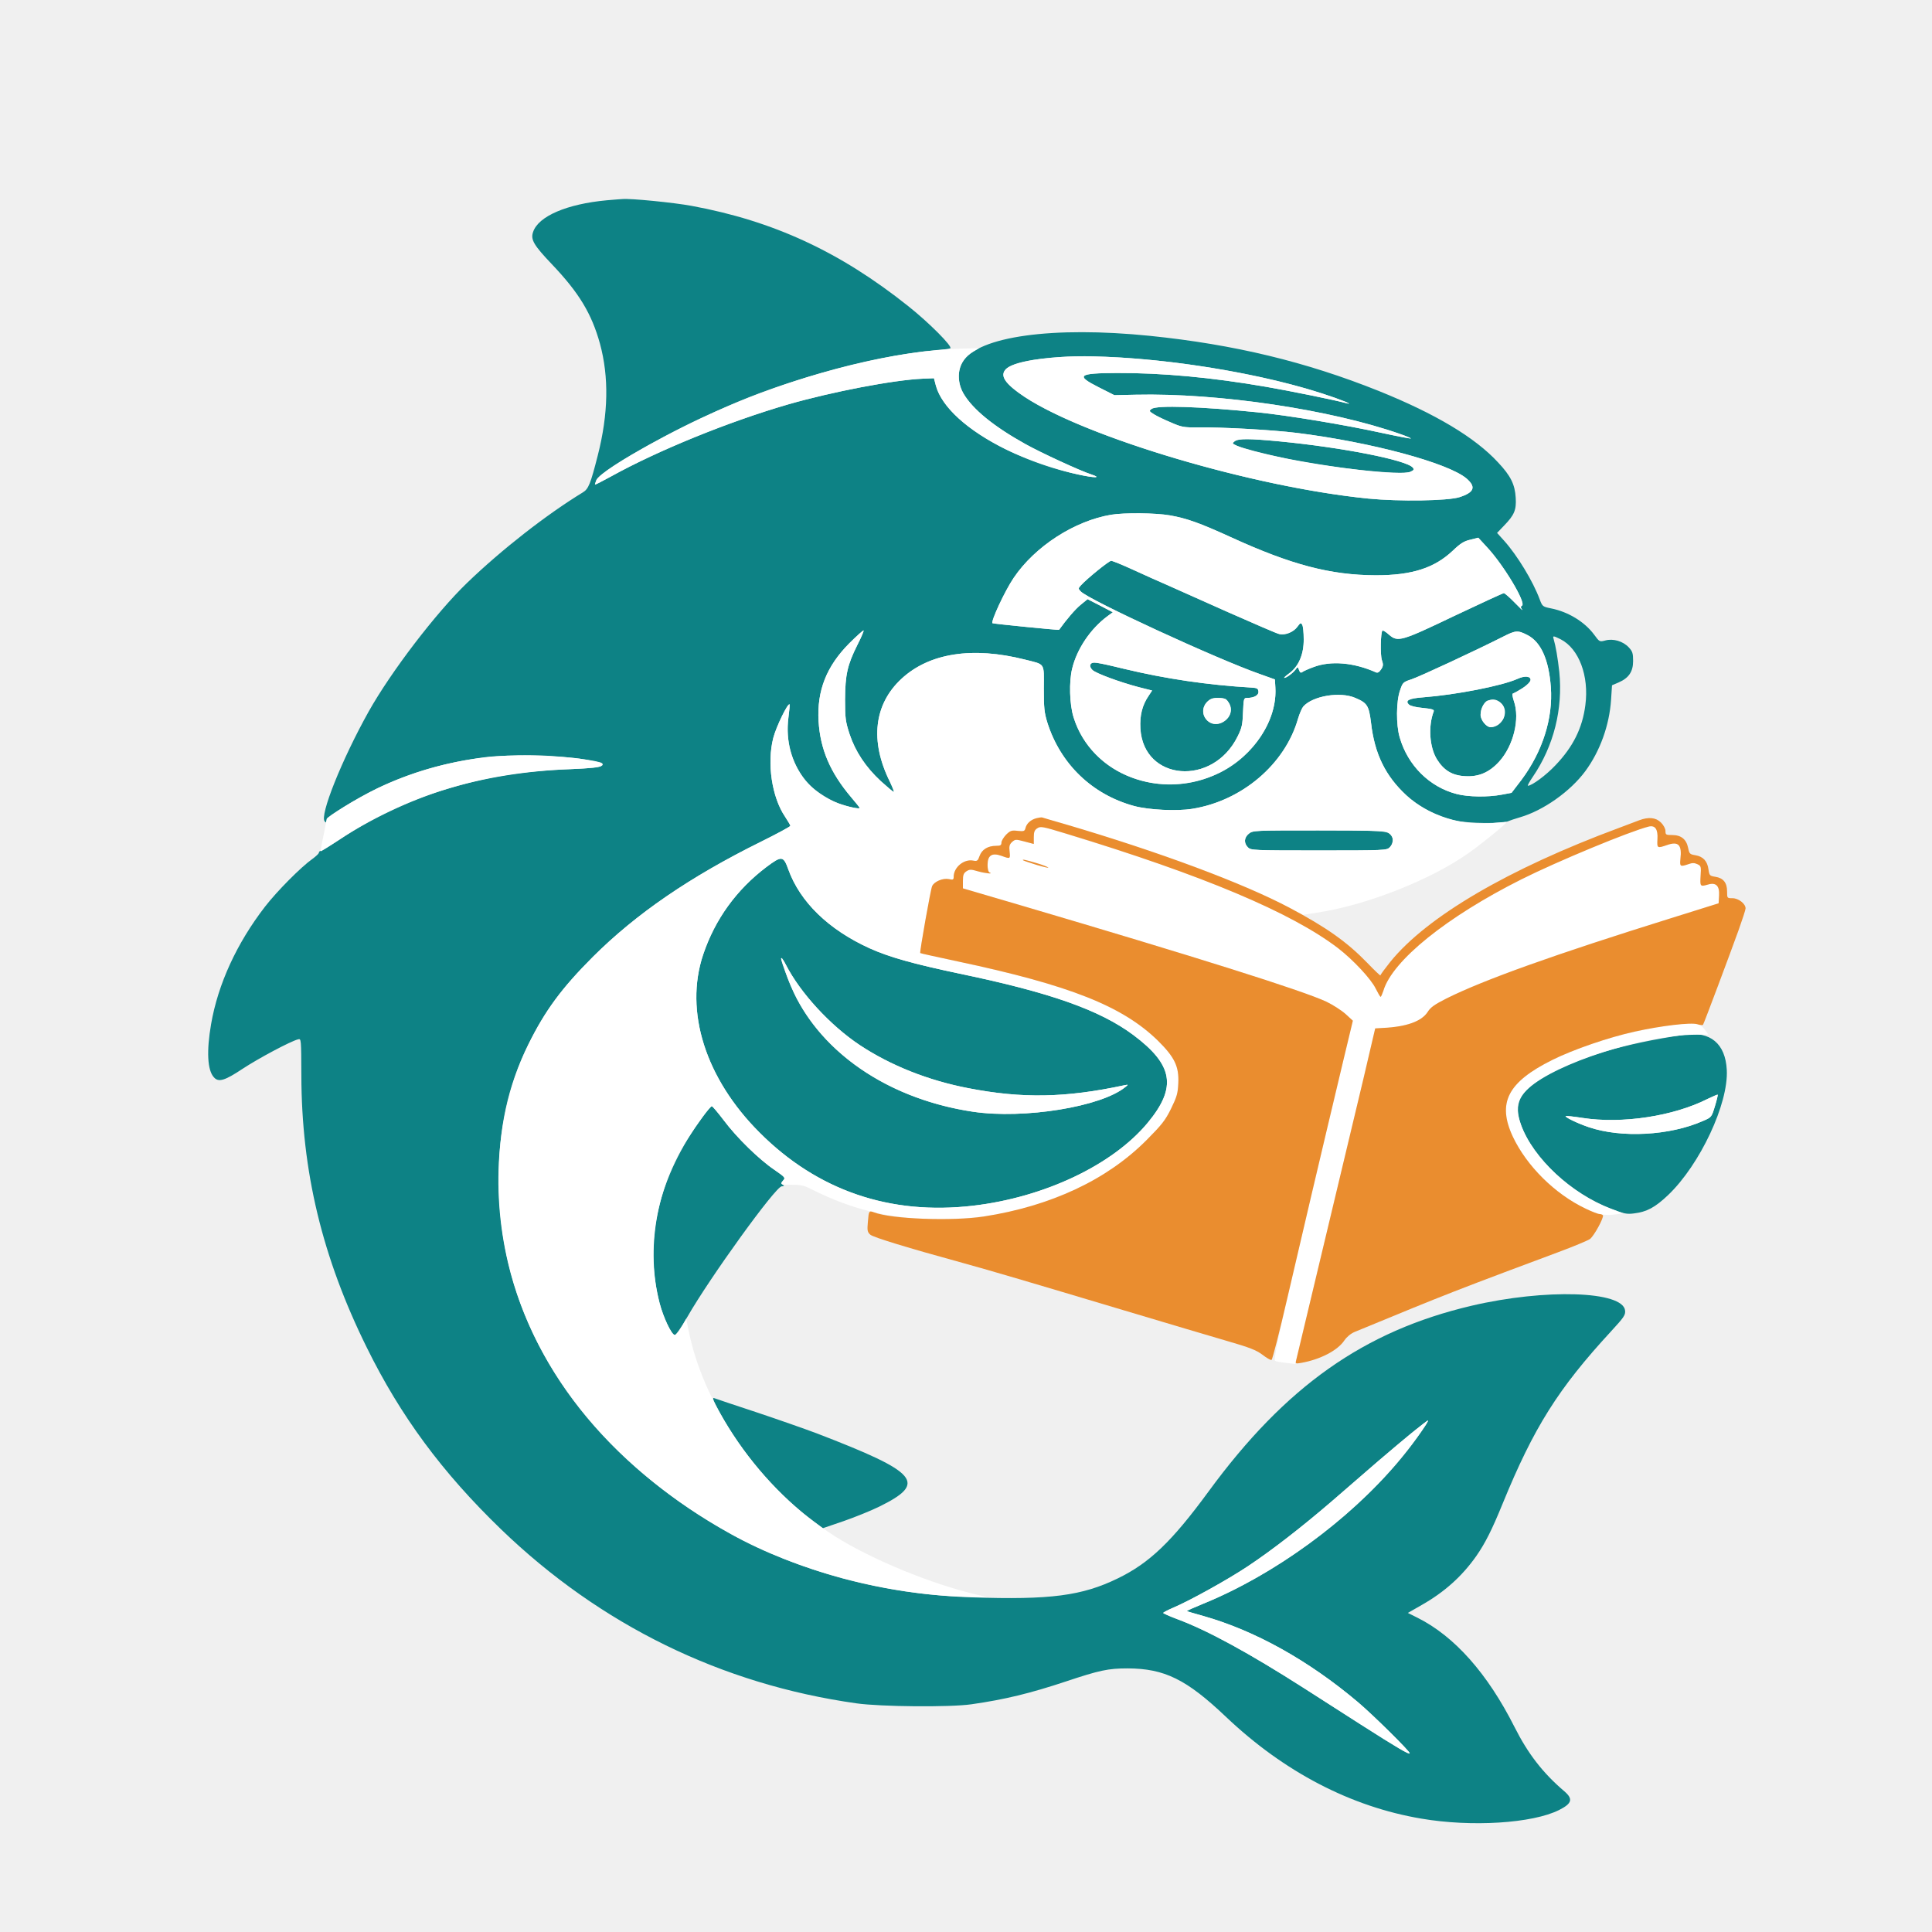
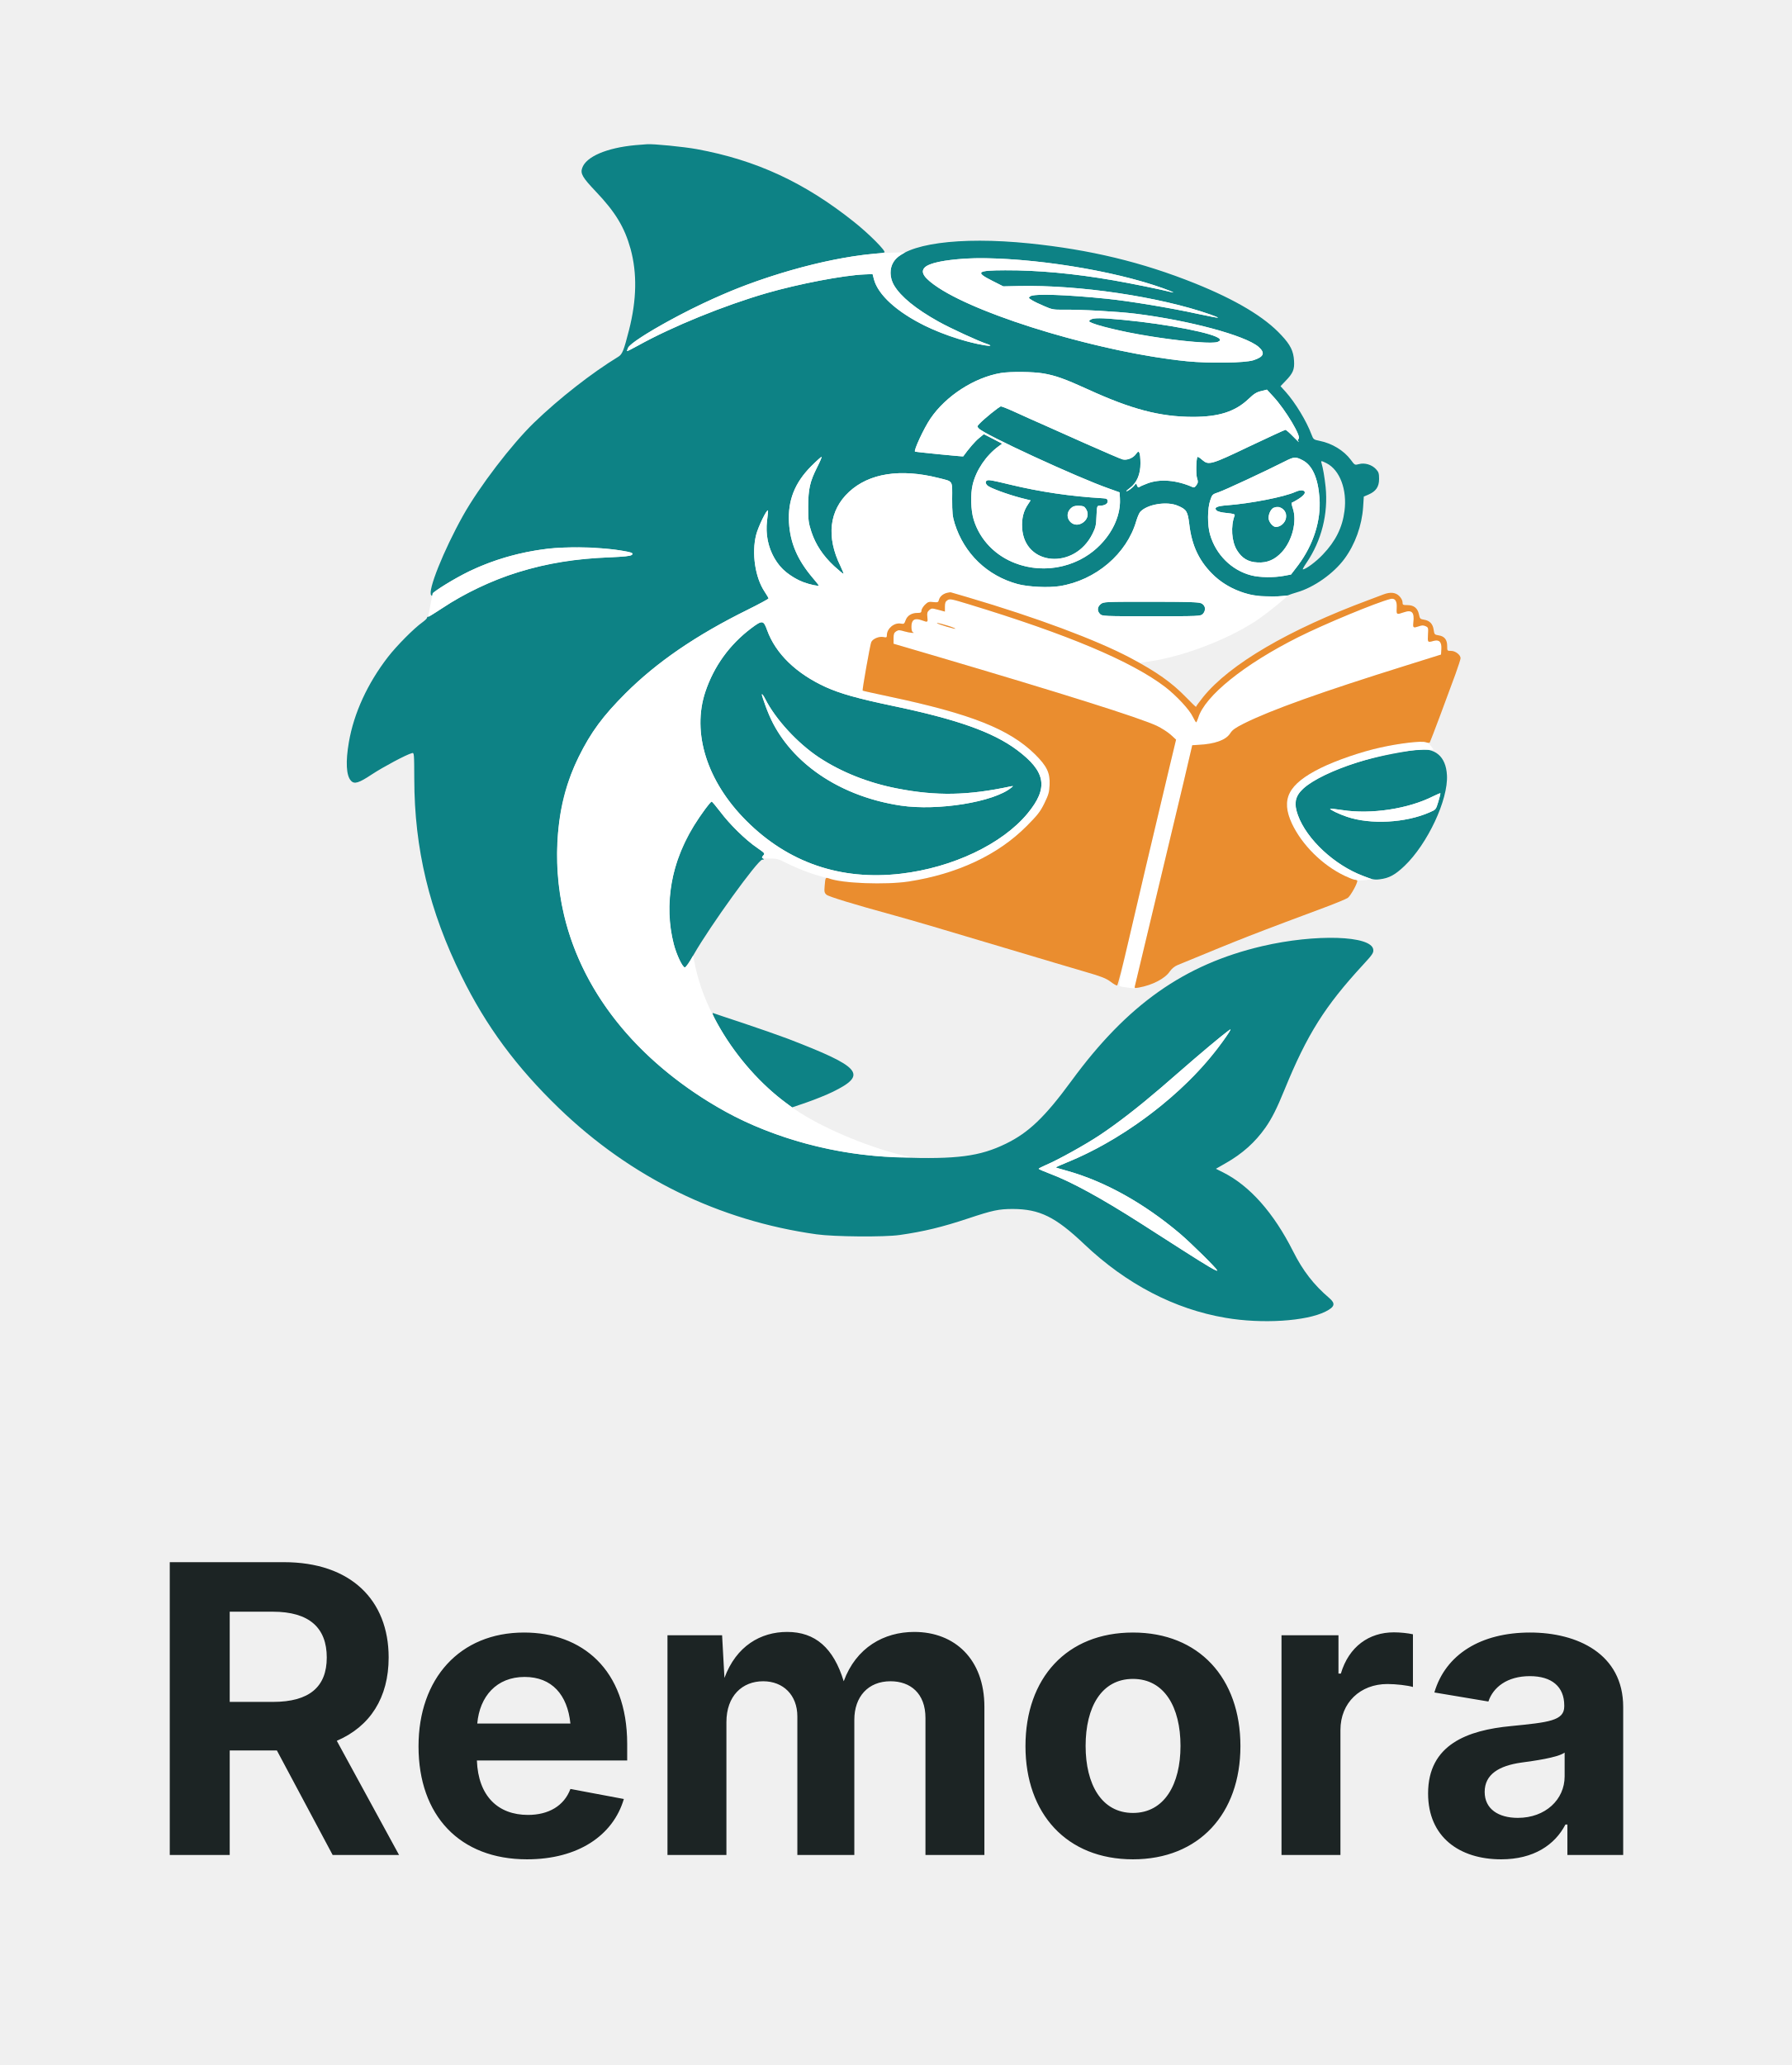
- <svg xmlns="http://www.w3.org/2000/svg" viewBox="0 0 1254 1254" role="img" aria-labelledby="remora-mark-title remora-mark-description">
-   <g transform="translate(0,1254) scale(0.1,-0.1)" fill="#0D8285" stroke="none">
-     <path d="M3938 11240 c-258 -24 -444 -103 -478 -206 -17 -49 4 -85 122 -209 177 -186 258 -321 312 -515 59 -217 55 -455 -14 -726 -47 -184 -60 -218 -97 -240 -236 -144 -527 -371 -752 -588 -201 -194 -492 -574 -639 -836 -173 -310 -320 -676 -284 -712 9 -9 12 -8 12 4 0 25 177 138 331 212 324 155 674 226 1054 213 162 -6 386 -34 403 -51 21 -21 -31 -31 -199 -38 -326 -12 -559 -51 -834 -137 -223 -70 -478 -192 -666 -317 -63 -42 -120 -76 -126 -77 -7 0 -13 -5 -13 -11 0 -6 -19 -24 -41 -40 -75 -53 -230 -209 -309 -311 -183 -237 -305 -502 -350 -763 -30 -174 -24 -298 18 -344 30 -35 71 -22 187 55 100 66 311 179 360 191 20 6 20 1 21 -232 1 -624 135 -1182 424 -1767 220 -447 490 -812 872 -1181 645 -622 1432 -1007 2308 -1130 156 -22 607 -26 745 -6 217 31 381 71 613 148 219 73 275 85 401 85 240 -1 382 -71 639 -315 376 -357 810 -583 1267 -660 326 -56 722 -31 895 56 83 42 92 71 34 121 -140 119 -237 245 -324 418 -175 347 -389 588 -628 708 l-64 32 89 51 c148 84 262 186 355 318 57 82 101 168 171 340 203 496 360 746 705 1120 82 89 93 105 90 133 -12 128 -517 144 -996 32 -699 -164 -1208 -524 -1707 -1205 -239 -326 -384 -465 -590 -565 -232 -113 -438 -140 -945 -123 -783 26 -1480 277 -2065 744 -653 521 -1006 1207 -1008 1959 -1 341 58 614 192 885 109 221 217 367 420 570 280 279 630 519 1089 746 105 52 192 99 192 104 0 4 -16 31 -35 60 -85 126 -118 346 -76 510 18 71 95 230 106 218 2 -2 -2 -42 -8 -89 -18 -147 20 -288 111 -407 37 -48 139 -118 213 -146 62 -23 139 -39 139 -30 0 2 -25 34 -56 70 -136 161 -200 311 -211 494 -11 198 52 356 199 504 49 49 91 86 93 84 3 -3 -15 -45 -40 -94 -65 -130 -79 -193 -80 -354 0 -123 3 -143 29 -224 38 -114 104 -214 203 -306 42 -38 80 -70 84 -70 4 0 -8 30 -26 68 -130 263 -102 501 76 666 180 167 460 211 801 125 134 -34 124 -17 123 -187 0 -127 3 -157 23 -222 85 -269 291 -468 565 -542 95 -25 274 -34 374 -18 324 51 604 290 688 585 10 33 25 68 34 79 61 69 239 99 338 56 78 -33 88 -50 102 -162 23 -201 93 -344 229 -470 84 -77 198 -137 312 -163 90 -21 322 -23 355 -3 6 3 37 13 70 23 150 43 327 167 425 300 95 129 156 297 167 464 l6 93 42 18 c67 29 95 70 95 140 0 50 -4 62 -28 88 -37 40 -101 59 -152 45 -38 -10 -38 -10 -74 39 -62 83 -168 147 -278 169 -55 11 -57 13 -74 58 -44 119 -146 286 -230 380 l-47 52 45 47 c67 69 81 102 76 181 -5 86 -32 142 -114 229 -150 163 -407 316 -774 464 -474 190 -939 302 -1485 358 -630 64 -1115 -3 -1217 -168 -35 -56 -32 -141 6 -207 60 -102 196 -213 401 -327 102 -57 358 -175 430 -198 69 -23 19 -23 -86 0 -454 97 -867 356 -925 579 l-12 46 -73 -3 c-189 -8 -589 -85 -874 -167 -383 -111 -843 -298 -1150 -468 -55 -30 -101 -54 -103 -52 -1 1 3 14 9 29 36 77 605 386 994 539 393 154 885 277 1206 303 46 4 90 10 97 13 18 10 -138 167 -273 274 -443 353 -875 553 -1407 651 -114 21 -394 49 -448 44 -8 0 -54 -4 -102 -8z m3322 -1020 c447 -26 958 -116 1322 -234 118 -38 219 -79 153 -62 -78 21 -370 80 -515 105 -358 62 -679 91 -970 90 -254 -1 -271 -16 -116 -94 l99 -50 138 3 c539 12 1264 -96 1717 -255 40 -14 71 -27 69 -29 -2 -2 -86 14 -188 36 -236 52 -610 114 -809 134 -364 37 -652 47 -685 22 -18 -13 -17 -15 15 -35 19 -12 69 -36 110 -53 68 -30 84 -33 170 -32 164 2 485 -16 648 -36 482 -60 982 -195 1101 -296 63 -55 50 -90 -46 -121 -76 -24 -389 -29 -593 -9 -839 84 -2064 472 -2330 738 -87 87 -23 140 200 168 170 20 279 23 510 10z m333 -1025 c108 -19 191 -48 397 -142 391 -179 646 -246 940 -247 235 0 381 47 501 161 48 46 72 61 113 70 l51 13 58 -63 c107 -115 254 -360 226 -378 -10 -6 -10 -11 1 -26 7 -10 -14 10 -48 45 -33 34 -65 62 -71 62 -6 0 -149 -66 -318 -146 -349 -167 -370 -173 -427 -124 -20 18 -39 30 -43 27 -12 -13 -15 -155 -4 -190 10 -30 10 -40 -5 -62 -12 -18 -22 -24 -33 -19 -144 64 -293 77 -406 34 -33 -12 -66 -27 -72 -32 -9 -7 -15 -4 -21 12 -8 23 -9 23 -23 4 -16 -22 -59 -54 -73 -54 -5 0 9 13 31 29 62 45 96 124 95 222 0 43 -4 85 -10 94 -8 15 -12 13 -31 -13 -25 -35 -80 -57 -119 -47 -15 3 -164 68 -332 142 -168 75 -343 153 -390 174 -47 20 -145 64 -219 98 -74 34 -140 61 -149 61 -14 0 -157 -116 -196 -159 -18 -20 -18 -22 -2 -39 48 -54 890 -442 1166 -538 l95 -34 3 -52 c13 -210 -139 -443 -358 -552 -382 -188 -837 -17 -952 359 -26 83 -30 230 -9 315 31 129 120 260 230 341 l34 25 -82 43 -82 42 -44 -36 c-35 -28 -93 -96 -141 -163 -2 -3 -426 39 -432 43 -13 9 80 210 138 295 138 204 394 369 632 409 86 14 289 12 381 -4z m2323 -778 c86 -45 137 -159 150 -337 15 -202 -54 -418 -190 -601 l-65 -85 -64 -12 c-90 -17 -218 -15 -291 4 -177 45 -319 186 -371 368 -24 81 -23 234 2 304 17 52 20 55 75 73 54 18 413 185 593 276 84 43 97 43 161 10z m213 -26 c120 -61 186 -239 161 -428 -19 -149 -80 -271 -194 -390 -60 -64 -153 -133 -179 -133 -4 0 10 26 32 58 136 200 196 440 172 680 -10 91 -23 167 -37 215 -7 22 -2 21 45 -2z m-874 -5098 c-293 -459 -885 -935 -1447 -1163 -59 -24 -106 -45 -104 -47 1 -2 50 -16 107 -32 335 -95 682 -288 1004 -560 98 -83 335 -317 335 -331 0 -12 -85 38 -315 185 -104 67 -271 174 -370 237 -360 230 -628 376 -822 448 -51 19 -93 38 -93 41 0 3 28 18 63 33 109 46 358 184 488 271 155 103 348 253 539 417 80 69 217 188 305 264 152 131 315 264 323 264 3 0 -4 -12 -13 -27z M8014 9676 c-18 -14 -17 -15 16 -30 43 -17 155 -47 316 -82 285 -61 753 -111 809 -86 22 10 25 15 15 27 -41 49 -458 131 -864 170 -200 19 -267 19 -292 1z M7076 8225 c-3 -8 4 -23 15 -34 24 -22 175 -78 300 -111 l87 -22 -23 -35 c-41 -60 -58 -127 -53 -212 20 -341 470 -378 631 -51 28 56 32 77 35 157 4 90 5 93 27 93 45 0 77 18 73 43 -2 18 -10 22 -43 24 -289 17 -559 57 -830 122 -184 45 -210 48 -219 26z m880 -223 c6 -4 16 -17 23 -29 45 -86 -76 -177 -144 -108 -56 56 -15 145 67 145 24 0 48 -4 54 -8z M9850 8134 c-102 -46 -402 -104 -612 -120 -94 -7 -120 -21 -93 -47 9 -9 44 -18 90 -22 60 -6 75 -11 71 -22 -37 -96 -28 -233 21 -312 45 -72 100 -105 184 -109 86 -5 155 24 219 94 93 102 137 278 96 394 -8 25 -12 46 -7 48 4 1 32 17 62 35 87 52 61 102 -31 61z m-112 -154 c59 -55 17 -160 -63 -160 -27 0 -65 46 -65 80 0 83 75 129 128 80z M8106 7129 c-31 -25 -34 -61 -6 -89 19 -19 33 -20 460 -20 427 0 441 1 460 20 20 20 26 56 12 76 -21 32 -53 34 -475 34 -414 0 -425 0 -451 -21z M4974 6912 c-194 -147 -333 -339 -410 -568 -123 -368 14 -803 366 -1155 375 -376 847 -538 1385 -475 464 54 908 265 1135 539 190 230 166 375 -95 570 -217 161 -538 275 -1125 397 -304 64 -460 108 -588 166 -265 121 -449 300 -525 510 -32 90 -43 91 -143 16z m127 -634 c93 -182 287 -393 479 -521 201 -133 445 -230 705 -280 350 -68 630 -63 1013 19 26 5 27 5 7 -11 -156 -129 -658 -210 -989 -161 -517 77 -946 353 -1145 735 -33 63 -101 237 -101 258 0 13 13 -4 31 -39z M10935 5824 c-394 -57 -695 -147 -908 -271 -166 -98 -204 -177 -154 -315 79 -217 321 -442 585 -544 81 -32 101 -36 147 -30 84 10 138 39 223 120 206 197 392 593 380 812 -9 170 -107 252 -273 228z m196 -464 c-22 -72 -22 -72 -78 -96 -215 -95 -529 -112 -741 -40 -74 25 -156 65 -150 72 3 2 52 -3 109 -12 258 -40 592 11 814 124 33 16 62 28 64 27 2 -2 -6 -36 -18 -75z M4562 5293 c-289 -393 -385 -805 -281 -1210 24 -93 78 -208 99 -208 8 0 43 51 80 115 146 256 575 850 614 850 17 0 18 2 6 10 -12 8 -12 11 3 28 16 18 14 20 -55 68 -101 68 -246 210 -329 321 -39 51 -74 93 -79 93 -4 0 -31 -30 -58 -67z M4665 3384 c149 -274 363 -528 593 -701 l83 -62 132 45 c72 25 177 67 232 94 316 155 258 222 -405 477 -80 30 -257 92 -395 138 -137 45 -259 86 -269 90 -14 6 -8 -12 29 -81z" />
+ <svg xmlns="http://www.w3.org/2000/svg" viewBox="0 0 1024 1180" role="img" aria-label="Remora">
+   <g transform="translate(112 0) scale(0.6379585)">
+     <g transform="translate(0,1254) scale(0.1,-0.1)" fill="#0D8285" stroke="none">
+       <path d="M3938 11240 c-258 -24 -444 -103 -478 -206 -17 -49 4 -85 122 -209 177 -186 258 -321 312 -515 59 -217 55 -455 -14 -726 -47 -184 -60 -218 -97 -240 -236 -144 -527 -371 -752 -588 -201 -194 -492 -574 -639 -836 -173 -310 -320 -676 -284 -712 9 -9 12 -8 12 4 0 25 177 138 331 212 324 155 674 226 1054 213 162 -6 386 -34 403 -51 21 -21 -31 -31 -199 -38 -326 -12 -559 -51 -834 -137 -223 -70 -478 -192 -666 -317 -63 -42 -120 -76 -126 -77 -7 0 -13 -5 -13 -11 0 -6 -19 -24 -41 -40 -75 -53 -230 -209 -309 -311 -183 -237 -305 -502 -350 -763 -30 -174 -24 -298 18 -344 30 -35 71 -22 187 55 100 66 311 179 360 191 20 6 20 1 21 -232 1 -624 135 -1182 424 -1767 220 -447 490 -812 872 -1181 645 -622 1432 -1007 2308 -1130 156 -22 607 -26 745 -6 217 31 381 71 613 148 219 73 275 85 401 85 240 -1 382 -71 639 -315 376 -357 810 -583 1267 -660 326 -56 722 -31 895 56 83 42 92 71 34 121 -140 119 -237 245 -324 418 -175 347 -389 588 -628 708 l-64 32 89 51 c148 84 262 186 355 318 57 82 101 168 171 340 203 496 360 746 705 1120 82 89 93 105 90 133 -12 128 -517 144 -996 32 -699 -164 -1208 -524 -1707 -1205 -239 -326 -384 -465 -590 -565 -232 -113 -438 -140 -945 -123 -783 26 -1480 277 -2065 744 -653 521 -1006 1207 -1008 1959 -1 341 58 614 192 885 109 221 217 367 420 570 280 279 630 519 1089 746 105 52 192 99 192 104 0 4 -16 31 -35 60 -85 126 -118 346 -76 510 18 71 95 230 106 218 2 -2 -2 -42 -8 -89 -18 -147 20 -288 111 -407 37 -48 139 -118 213 -146 62 -23 139 -39 139 -30 0 2 -25 34 -56 70 -136 161 -200 311 -211 494 -11 198 52 356 199 504 49 49 91 86 93 84 3 -3 -15 -45 -40 -94 -65 -130 -79 -193 -80 -354 0 -123 3 -143 29 -224 38 -114 104 -214 203 -306 42 -38 80 -70 84 -70 4 0 -8 30 -26 68 -130 263 -102 501 76 666 180 167 460 211 801 125 134 -34 124 -17 123 -187 0 -127 3 -157 23 -222 85 -269 291 -468 565 -542 95 -25 274 -34 374 -18 324 51 604 290 688 585 10 33 25 68 34 79 61 69 239 99 338 56 78 -33 88 -50 102 -162 23 -201 93 -344 229 -470 84 -77 198 -137 312 -163 90 -21 322 -23 355 -3 6 3 37 13 70 23 150 43 327 167 425 300 95 129 156 297 167 464 l6 93 42 18 c67 29 95 70 95 140 0 50 -4 62 -28 88 -37 40 -101 59 -152 45 -38 -10 -38 -10 -74 39 -62 83 -168 147 -278 169 -55 11 -57 13 -74 58 -44 119 -146 286 -230 380 l-47 52 45 47 c67 69 81 102 76 181 -5 86 -32 142 -114 229 -150 163 -407 316 -774 464 -474 190 -939 302 -1485 358 -630 64 -1115 -3 -1217 -168 -35 -56 -32 -141 6 -207 60 -102 196 -213 401 -327 102 -57 358 -175 430 -198 69 -23 19 -23 -86 0 -454 97 -867 356 -925 579 l-12 46 -73 -3 c-189 -8 -589 -85 -874 -167 -383 -111 -843 -298 -1150 -468 -55 -30 -101 -54 -103 -52 -1 1 3 14 9 29 36 77 605 386 994 539 393 154 885 277 1206 303 46 4 90 10 97 13 18 10 -138 167 -273 274 -443 353 -875 553 -1407 651 -114 21 -394 49 -448 44 -8 0 -54 -4 -102 -8z m3322 -1020 c447 -26 958 -116 1322 -234 118 -38 219 -79 153 -62 -78 21 -370 80 -515 105 -358 62 -679 91 -970 90 -254 -1 -271 -16 -116 -94 l99 -50 138 3 c539 12 1264 -96 1717 -255 40 -14 71 -27 69 -29 -2 -2 -86 14 -188 36 -236 52 -610 114 -809 134 -364 37 -652 47 -685 22 -18 -13 -17 -15 15 -35 19 -12 69 -36 110 -53 68 -30 84 -33 170 -32 164 2 485 -16 648 -36 482 -60 982 -195 1101 -296 63 -55 50 -90 -46 -121 -76 -24 -389 -29 -593 -9 -839 84 -2064 472 -2330 738 -87 87 -23 140 200 168 170 20 279 23 510 10z m333 -1025 c108 -19 191 -48 397 -142 391 -179 646 -246 940 -247 235 0 381 47 501 161 48 46 72 61 113 70 l51 13 58 -63 c107 -115 254 -360 226 -378 -10 -6 -10 -11 1 -26 7 -10 -14 10 -48 45 -33 34 -65 62 -71 62 -6 0 -149 -66 -318 -146 -349 -167 -370 -173 -427 -124 -20 18 -39 30 -43 27 -12 -13 -15 -155 -4 -190 10 -30 10 -40 -5 -62 -12 -18 -22 -24 -33 -19 -144 64 -293 77 -406 34 -33 -12 -66 -27 -72 -32 -9 -7 -15 -4 -21 12 -8 23 -9 23 -23 4 -16 -22 -59 -54 -73 -54 -5 0 9 13 31 29 62 45 96 124 95 222 0 43 -4 85 -10 94 -8 15 -12 13 -31 -13 -25 -35 -80 -57 -119 -47 -15 3 -164 68 -332 142 -168 75 -343 153 -390 174 -47 20 -145 64 -219 98 -74 34 -140 61 -149 61 -14 0 -157 -116 -196 -159 -18 -20 -18 -22 -2 -39 48 -54 890 -442 1166 -538 l95 -34 3 -52 c13 -210 -139 -443 -358 -552 -382 -188 -837 -17 -952 359 -26 83 -30 230 -9 315 31 129 120 260 230 341 l34 25 -82 43 -82 42 -44 -36 c-35 -28 -93 -96 -141 -163 -2 -3 -426 39 -432 43 -13 9 80 210 138 295 138 204 394 369 632 409 86 14 289 12 381 -4z m2323 -778 c86 -45 137 -159 150 -337 15 -202 -54 -418 -190 -601 l-65 -85 -64 -12 c-90 -17 -218 -15 -291 4 -177 45 -319 186 -371 368 -24 81 -23 234 2 304 17 52 20 55 75 73 54 18 413 185 593 276 84 43 97 43 161 10z m213 -26 c120 -61 186 -239 161 -428 -19 -149 -80 -271 -194 -390 -60 -64 -153 -133 -179 -133 -4 0 10 26 32 58 136 200 196 440 172 680 -10 91 -23 167 -37 215 -7 22 -2 21 45 -2z m-874 -5098 c-293 -459 -885 -935 -1447 -1163 -59 -24 -106 -45 -104 -47 1 -2 50 -16 107 -32 335 -95 682 -288 1004 -560 98 -83 335 -317 335 -331 0 -12 -85 38 -315 185 -104 67 -271 174 -370 237 -360 230 -628 376 -822 448 -51 19 -93 38 -93 41 0 3 28 18 63 33 109 46 358 184 488 271 155 103 348 253 539 417 80 69 217 188 305 264 152 131 315 264 323 264 3 0 -4 -12 -13 -27z M8014 9676 c-18 -14 -17 -15 16 -30 43 -17 155 -47 316 -82 285 -61 753 -111 809 -86 22 10 25 15 15 27 -41 49 -458 131 -864 170 -200 19 -267 19 -292 1z M7076 8225 c-3 -8 4 -23 15 -34 24 -22 175 -78 300 -111 l87 -22 -23 -35 c-41 -60 -58 -127 -53 -212 20 -341 470 -378 631 -51 28 56 32 77 35 157 4 90 5 93 27 93 45 0 77 18 73 43 -2 18 -10 22 -43 24 -289 17 -559 57 -830 122 -184 45 -210 48 -219 26z m880 -223 c6 -4 16 -17 23 -29 45 -86 -76 -177 -144 -108 -56 56 -15 145 67 145 24 0 48 -4 54 -8z M9850 8134 c-102 -46 -402 -104 -612 -120 -94 -7 -120 -21 -93 -47 9 -9 44 -18 90 -22 60 -6 75 -11 71 -22 -37 -96 -28 -233 21 -312 45 -72 100 -105 184 -109 86 -5 155 24 219 94 93 102 137 278 96 394 -8 25 -12 46 -7 48 4 1 32 17 62 35 87 52 61 102 -31 61z m-112 -154 c59 -55 17 -160 -63 -160 -27 0 -65 46 -65 80 0 83 75 129 128 80z M8106 7129 c-31 -25 -34 -61 -6 -89 19 -19 33 -20 460 -20 427 0 441 1 460 20 20 20 26 56 12 76 -21 32 -53 34 -475 34 -414 0 -425 0 -451 -21z M4974 6912 c-194 -147 -333 -339 -410 -568 -123 -368 14 -803 366 -1155 375 -376 847 -538 1385 -475 464 54 908 265 1135 539 190 230 166 375 -95 570 -217 161 -538 275 -1125 397 -304 64 -460 108 -588 166 -265 121 -449 300 -525 510 -32 90 -43 91 -143 16z m127 -634 c93 -182 287 -393 479 -521 201 -133 445 -230 705 -280 350 -68 630 -63 1013 19 26 5 27 5 7 -11 -156 -129 -658 -210 -989 -161 -517 77 -946 353 -1145 735 -33 63 -101 237 -101 258 0 13 13 -4 31 -39z M10935 5824 c-394 -57 -695 -147 -908 -271 -166 -98 -204 -177 -154 -315 79 -217 321 -442 585 -544 81 -32 101 -36 147 -30 84 10 138 39 223 120 206 197 392 593 380 812 -9 170 -107 252 -273 228z m196 -464 c-22 -72 -22 -72 -78 -96 -215 -95 -529 -112 -741 -40 -74 25 -156 65 -150 72 3 2 52 -3 109 -12 258 -40 592 11 814 124 33 16 62 28 64 27 2 -2 -6 -36 -18 -75z M4562 5293 c-289 -393 -385 -805 -281 -1210 24 -93 78 -208 99 -208 8 0 43 51 80 115 146 256 575 850 614 850 17 0 18 2 6 10 -12 8 -12 11 3 28 16 18 14 20 -55 68 -101 68 -246 210 -329 321 -39 51 -74 93 -79 93 -4 0 -31 -30 -58 -67z M4665 3384 c149 -274 363 -528 593 -701 l83 -62 132 45 c72 25 177 67 232 94 316 155 258 222 -405 477 -80 30 -257 92 -395 138 -137 45 -259 86 -269 90 -14 6 -8 -12 29 -81z" />
+     </g>
+     <g transform="translate(0,1254) scale(0.1,-0.1)" fill="#FFFFFF" stroke="none">
+       <path d="M6080 10268 c-465 -44 -1023 -205 -1530 -442 -304 -142 -655 -350 -679 -402 -6 -15 -10 -28 -9 -29 2 -2 48 22 103 52 307 170 767 357 1150 468 285 82 685 159 874 167 l73 3 12 -46 c37 -141 205 -294 459 -418 126 -61 333 -133 466 -161 105 -23 155 -23 86 0 -72 23 -328 141 -430 198 -205 114 -341 225 -401 327 -58 100 -33 214 59 270 l42 25 -95 -2 c-52 -1 -133 -6 -180 -10z M6890 10223 c-181 -10 -326 -42 -361 -79 -41 -44 -7 -94 122 -180 398 -264 1482 -585 2229 -660 204 -20 517 -15 593 9 96 31 109 66 46 121 -119 101 -619 236 -1101 296 -163 20 -484 38 -648 36 -86 -1 -102 2 -170 32 -41 17 -91 41 -110 53 -32 20 -33 22 -15 35 33 25 321 15 685 -22 199 -20 573 -82 809 -134 102 -22 186 -38 188 -36 2 2 -29 15 -69 29 -453 159 -1178 267 -1717 255 l-138 -3 -99 50 c-155 78 -138 93 116 94 291 1 612 -28 970 -90 145 -25 437 -84 515 -105 66 -17 -35 24 -153 62 -487 158 -1238 263 -1692 237z m1416 -548 c406 -39 823 -121 864 -170 10 -12 7 -17 -15 -27 -90 -41 -925 84 -1125 168 -33 15 -34 16 -16 30 25 18 92 18 292 -1z M7212 9199 c-238 -40 -494 -205 -632 -409 -58 -85 -151 -286 -138 -295 6 -4 430 -46 432 -43 48 67 106 135 141 163 l44 36 82 -42 82 -43 -34 -25 c-110 -81 -199 -212 -230 -341 -21 -85 -17 -232 9 -315 48 -156 163 -290 314 -364 271 -134 601 -79 814 134 124 123 191 279 182 423 l-3 52 -95 34 c-276 96 -1118 484 -1166 538 -16 17 -16 19 2 39 39 43 182 159 196 159 9 0 75 -27 149 -61 74 -34 172 -78 219 -98 47 -21 222 -99 390 -174 168 -74 317 -139 332 -142 39 -10 94 12 119 47 19 26 23 28 31 13 6 -9 10 -51 10 -94 1 -98 -33 -177 -95 -222 -22 -16 -36 -29 -31 -29 14 0 57 32 73 54 14 19 15 19 23 -4 6 -16 12 -19 21 -12 6 5 39 20 72 32 113 43 262 30 406 -34 11 -5 21 1 33 19 15 22 15 32 5 62 -11 35 -8 177 4 190 4 3 23 -9 43 -27 57 -49 78 -43 427 124 169 80 312 146 318 146 6 0 38 -28 71 -62 34 -35 55 -55 48 -45 -11 15 -11 20 -1 26 28 18 -119 263 -226 378 l-58 63 -51 -13 c-41 -9 -65 -24 -113 -70 -120 -114 -266 -161 -501 -161 -294 1 -549 68 -940 247 -206 94 -289 123 -397 142 -92 16 -295 18 -381 4z m83 -1000 c271 -65 541 -105 830 -122 33 -2 41 -6 43 -24 4 -25 -28 -43 -73 -43 -22 0 -23 -3 -27 -93 -3 -80 -7 -101 -35 -157 -161 -327 -611 -290 -631 51 -5 85 12 152 53 212 l23 35 -87 22 c-125 33 -276 89 -300 111 -25 23 -17 49 14 49 12 0 98 -18 190 -41z M7835 7984 c-67 -72 11 -177 98 -133 51 26 70 76 46 122 -17 31 -28 37 -77 37 -34 0 -48 -6 -67 -26z M5512 8364 c-147 -148 -210 -306 -199 -504 11 -183 75 -333 211 -494 31 -36 56 -68 56 -70 0 -9 -77 7 -139 30 -226 84 -355 304 -324 553 6 47 10 87 8 89 -11 12 -88 -147 -106 -218 -42 -164 -9 -384 76 -510 19 -29 35 -56 35 -60 0 -5 -87 -52 -192 -104 -459 -227 -809 -467 -1089 -746 -203 -203 -311 -349 -420 -570 -200 -406 -248 -922 -132 -1415 167 -708 685 -1339 1448 -1763 426 -237 1008 -392 1519 -406 88 -3 150 -3 136 0 -286 59 -671 209 -936 365 -485 287 -887 836 -993 1356 l-17 83 -30 -53 c-16 -28 -36 -52 -44 -52 -21 0 -75 115 -99 208 -90 350 -21 750 184 1068 65 101 145 209 155 209 5 0 40 -42 79 -93 83 -111 228 -253 329 -321 65 -45 71 -51 57 -66 -24 -27 -19 -30 55 -30 58 0 81 -5 129 -30 269 -135 515 -193 826 -193 267 0 490 40 730 130 270 102 444 210 616 382 100 101 122 128 160 205 38 78 44 99 47 166 5 108 -24 168 -132 275 -229 224 -570 360 -1301 515 -131 28 -241 52 -242 54 -5 5 67 411 77 434 13 30 70 54 109 46 27 -6 31 -4 31 15 0 62 67 117 127 105 25 -5 30 -2 41 30 15 42 54 66 107 66 29 0 35 4 35 21 0 11 14 34 30 51 27 27 36 30 75 26 41 -5 45 -4 54 23 12 34 50 60 88 61 31 0 188 -45 543 -159 430 -137 842 -298 1065 -418 l101 -53 90 14 c321 47 743 214 989 389 93 66 249 194 243 199 -1 2 -37 -1 -78 -5 -205 -24 -427 46 -572 179 -136 126 -206 269 -229 470 -14 112 -24 129 -102 162 -99 43 -277 13 -338 -56 -9 -11 -24 -46 -34 -79 -84 -295 -364 -534 -688 -585 -100 -16 -279 -7 -374 18 -274 74 -480 273 -565 542 -20 65 -23 95 -23 222 1 170 11 153 -123 187 -341 86 -621 42 -801 -125 -178 -165 -206 -403 -76 -666 18 -38 30 -68 26 -68 -4 0 -42 32 -84 70 -99 92 -165 192 -203 306 -26 81 -29 101 -29 224 1 161 15 224 80 354 25 49 43 91 40 94 -2 2 -44 -35 -93 -84z m3491 -1225 c43 -23 50 -66 17 -99 -19 -19 -33 -20 -460 -20 -427 0 -441 1 -460 20 -28 28 -25 64 6 89 26 21 37 21 451 21 300 0 431 -3 446 -11z m-3886 -243 c76 -210 260 -389 525 -510 128 -58 284 -102 588 -166 587 -122 908 -236 1125 -397 261 -195 285 -340 95 -570 -227 -274 -671 -485 -1135 -539 -538 -63 -1010 99 -1385 475 -352 352 -489 787 -366 1155 77 229 216 421 410 568 100 75 111 74 143 -16z M5070 6317 c0 -2 13 -42 29 -89 159 -472 622 -815 1217 -904 331 -49 833 32 989 161 20 16 19 16 -7 11 -383 -82 -663 -87 -1013 -19 -260 50 -504 147 -705 280 -192 128 -386 339 -479 521 -18 35 -31 52 -31 39z M9755 8407 c-180 -91 -539 -258 -593 -276 -55 -18 -58 -21 -75 -73 -25 -70 -26 -223 -2 -304 52 -182 194 -323 371 -368 73 -19 201 -21 291 -4 l64 12 65 85 c136 183 205 399 190 601 -13 178 -64 292 -150 337 -64 33 -77 33 -161 -10z m180 -282 c0 -17 -75 -73 -116 -87 -5 -2 -1 -23 7 -48 41 -116 -3 -292 -96 -394 -64 -70 -133 -99 -219 -94 -84 4 -139 37 -184 109 -49 79 -58 216 -21 312 4 11 -11 16 -71 22 -46 4 -81 13 -90 22 -27 26 -1 40 93 47 210 16 510 74 612 120 47 21 85 17 85 -9z M9657 7993 c-23 -6 -47 -54 -47 -93 0 -34 38 -80 65 -80 31 0 72 29 85 59 30 72 -26 134 -103 114z M3147 7625 c-247 -31 -485 -100 -696 -201 -118 -57 -331 -185 -331 -200 0 -3 -9 -51 -20 -106 -12 -55 -20 -102 -18 -103 2 -2 56 33 122 76 430 286 920 435 1505 457 120 5 184 11 193 20 18 18 8 22 -109 43 -145 26 -493 34 -646 14z M6732 7165 c-17 -13 -22 -26 -22 -60 l0 -43 -60 16 c-57 15 -60 15 -81 -3 -17 -16 -20 -28 -16 -62 5 -49 5 -49 -53 -28 -62 22 -90 3 -90 -59 0 -26 5 -46 13 -49 29 -12 -32 -5 -77 8 -44 13 -52 13 -73 0 -19 -13 -23 -24 -23 -63 l0 -48 368 -108 c1144 -337 1836 -555 1992 -628 41 -20 96 -55 123 -79 l48 -44 -60 -250 c-386 -1622 -461 -1949 -445 -1958 7 -4 39 -10 72 -13 l59 -7 11 44 c17 71 347 1454 432 1809 l76 325 50 3 c153 7 251 43 290 103 61 97 578 297 1579 609 l310 97 3 50 c4 63 -20 87 -71 72 -52 -15 -53 -14 -49 56 4 61 3 65 -21 76 -19 9 -34 9 -58 0 -53 -18 -57 -16 -52 33 11 93 -13 117 -87 91 -64 -22 -65 -21 -62 38 4 65 -15 92 -57 82 -123 -31 -592 -225 -827 -343 -484 -243 -837 -527 -895 -723 -7 -21 -15 -39 -18 -39 -3 0 -17 24 -31 52 -30 63 -146 187 -244 263 -299 229 -856 466 -1692 720 -117 36 -218 67 -225 70 -8 3 -24 -2 -37 -10z m-8 -226 c39 -11 75 -25 80 -30 5 -4 -28 3 -75 17 -79 25 -103 34 -84 34 4 0 40 -9 79 -21z M10830 5884 c-254 -35 -551 -123 -755 -224 -239 -119 -324 -228 -295 -381 38 -202 257 -457 496 -577 85 -43 138 -54 204 -45 l55 8 -78 29 c-251 91 -506 329 -584 543 -40 110 -28 169 48 239 176 161 745 345 1080 348 l87 1 -20 28 c-36 51 -64 54 -238 31z M11085 5408 c-222 -113 -556 -164 -814 -124 -57 9 -106 14 -109 12 -6 -7 76 -47 150 -72 212 -72 526 -55 741 40 56 24 56 24 78 96 12 39 20 73 18 75 -2 1 -31 -11 -64 -27z M9185 3257 c-44 -35 -152 -126 -240 -201 -88 -76 -225 -195 -305 -264 -191 -164 -384 -314 -539 -417 -130 -87 -379 -225 -488 -271 -35 -15 -63 -30 -63 -33 0 -3 42 -22 93 -41 194 -72 462 -218 822 -448 99 -63 266 -170 370 -237 230 -147 315 -197 315 -185 0 14 -237 248 -335 331 -322 272 -669 465 -1004 560 -57 16 -106 30 -107 32 -2 2 45 23 104 47 460 187 946 540 1264 920 93 111 209 270 196 270 -2 0 -39 -28 -83 -63z" />
+     </g>
+     <g transform="translate(0,1254) scale(0.1,-0.1)" fill="#EA8D2F" stroke="none">
+       <path d="M6726 7229 c-36 -10 -63 -34 -70 -64 -5 -20 -10 -22 -50 -18 -40 5 -48 2 -76 -25 -16 -17 -30 -40 -30 -51 0 -17 -6 -21 -35 -21 -53 0 -92 -24 -107 -66 -11 -32 -16 -35 -41 -30 -60 12 -127 -43 -127 -105 0 -19 -4 -21 -31 -15 -39 8 -96 -16 -109 -46 -10 -23 -82 -429 -77 -434 1 -2 111 -26 242 -54 731 -155 1072 -291 1301 -515 108 -107 137 -167 132 -275 -3 -67 -9 -88 -47 -166 -38 -77 -60 -104 -160 -205 -258 -258 -619 -427 -1056 -495 -202 -31 -598 -17 -712 27 -33 12 -34 11 -40 -63 -5 -55 -3 -65 16 -82 19 -17 241 -85 606 -185 178 -49 425 -122 1040 -306 270 -81 571 -170 670 -199 149 -43 188 -59 229 -89 27 -21 53 -36 59 -34 6 2 52 183 103 403 85 366 213 912 365 1549 l60 250 -48 44 c-27 24 -82 59 -123 79 -156 73 -848 291 -1992 628 l-368 108 0 48 c0 39 4 50 23 63 21 13 29 13 73 0 45 -13 106 -20 77 -8 -8 3 -13 23 -13 49 0 62 28 81 90 59 58 -21 58 -21 53 28 -4 34 -1 46 16 62 21 18 24 18 81 3 l60 -16 0 44 c0 34 5 47 23 58 20 14 36 11 187 -35 887 -270 1463 -512 1766 -744 98 -76 214 -200 244 -263 14 -28 28 -52 31 -52 3 0 11 18 18 39 58 196 411 480 895 723 235 118 704 312 827 343 42 10 61 -17 57 -82 -3 -59 -2 -60 62 -38 74 26 98 2 87 -91 -5 -49 -1 -51 52 -33 24 9 39 9 58 0 24 -11 25 -15 21 -76 -4 -70 -3 -71 49 -56 51 15 75 -9 71 -72 l-3 -50 -310 -97 c-759 -237 -1212 -399 -1457 -521 -77 -39 -103 -57 -122 -88 -39 -60 -137 -96 -290 -103 l-50 -3 -76 -325 c-71 -296 -423 -1772 -437 -1829 -6 -23 -4 -23 33 -17 124 22 237 81 280 146 16 23 41 44 67 55 45 19 107 44 377 155 184 75 329 132 595 232 88 33 243 91 345 129 102 38 196 77 210 87 26 19 92 140 84 154 -3 4 -13 8 -22 8 -10 0 -50 16 -90 35 -200 95 -383 277 -473 468 -102 219 -33 353 256 497 137 68 366 147 535 184 171 38 365 61 407 48 18 -6 35 -7 37 -3 6 8 172 451 230 612 25 70 46 134 46 143 0 30 -46 66 -85 66 -35 0 -35 0 -35 44 0 56 -24 87 -76 95 -37 6 -39 8 -45 49 -7 53 -35 83 -85 91 -36 6 -39 9 -47 48 -11 55 -45 83 -103 83 -41 0 -44 2 -44 26 0 15 -12 38 -29 55 -33 33 -80 38 -141 15 -19 -7 -78 -29 -130 -49 -718 -266 -1248 -576 -1486 -870 -35 -44 -64 -83 -64 -88 0 -4 -39 33 -87 83 -130 134 -264 229 -503 356 -303 160 -840 361 -1455 542 -77 22 -144 42 -150 44 -5 2 -23 -1 -39 -5z M6641 6956 c2 -2 42 -16 88 -30 47 -14 80 -21 75 -17 -5 5 -41 19 -80 30 -70 21 -92 25 -83 17z" />
+     </g>
  </g>
-   <g transform="translate(0,1254) scale(0.1,-0.1)" fill="#FFFFFF" stroke="none">
-     <path d="M6080 10268 c-465 -44 -1023 -205 -1530 -442 -304 -142 -655 -350 -679 -402 -6 -15 -10 -28 -9 -29 2 -2 48 22 103 52 307 170 767 357 1150 468 285 82 685 159 874 167 l73 3 12 -46 c37 -141 205 -294 459 -418 126 -61 333 -133 466 -161 105 -23 155 -23 86 0 -72 23 -328 141 -430 198 -205 114 -341 225 -401 327 -58 100 -33 214 59 270 l42 25 -95 -2 c-52 -1 -133 -6 -180 -10z M6890 10223 c-181 -10 -326 -42 -361 -79 -41 -44 -7 -94 122 -180 398 -264 1482 -585 2229 -660 204 -20 517 -15 593 9 96 31 109 66 46 121 -119 101 -619 236 -1101 296 -163 20 -484 38 -648 36 -86 -1 -102 2 -170 32 -41 17 -91 41 -110 53 -32 20 -33 22 -15 35 33 25 321 15 685 -22 199 -20 573 -82 809 -134 102 -22 186 -38 188 -36 2 2 -29 15 -69 29 -453 159 -1178 267 -1717 255 l-138 -3 -99 50 c-155 78 -138 93 116 94 291 1 612 -28 970 -90 145 -25 437 -84 515 -105 66 -17 -35 24 -153 62 -487 158 -1238 263 -1692 237z m1416 -548 c406 -39 823 -121 864 -170 10 -12 7 -17 -15 -27 -90 -41 -925 84 -1125 168 -33 15 -34 16 -16 30 25 18 92 18 292 -1z M7212 9199 c-238 -40 -494 -205 -632 -409 -58 -85 -151 -286 -138 -295 6 -4 430 -46 432 -43 48 67 106 135 141 163 l44 36 82 -42 82 -43 -34 -25 c-110 -81 -199 -212 -230 -341 -21 -85 -17 -232 9 -315 48 -156 163 -290 314 -364 271 -134 601 -79 814 134 124 123 191 279 182 423 l-3 52 -95 34 c-276 96 -1118 484 -1166 538 -16 17 -16 19 2 39 39 43 182 159 196 159 9 0 75 -27 149 -61 74 -34 172 -78 219 -98 47 -21 222 -99 390 -174 168 -74 317 -139 332 -142 39 -10 94 12 119 47 19 26 23 28 31 13 6 -9 10 -51 10 -94 1 -98 -33 -177 -95 -222 -22 -16 -36 -29 -31 -29 14 0 57 32 73 54 14 19 15 19 23 -4 6 -16 12 -19 21 -12 6 5 39 20 72 32 113 43 262 30 406 -34 11 -5 21 1 33 19 15 22 15 32 5 62 -11 35 -8 177 4 190 4 3 23 -9 43 -27 57 -49 78 -43 427 124 169 80 312 146 318 146 6 0 38 -28 71 -62 34 -35 55 -55 48 -45 -11 15 -11 20 -1 26 28 18 -119 263 -226 378 l-58 63 -51 -13 c-41 -9 -65 -24 -113 -70 -120 -114 -266 -161 -501 -161 -294 1 -549 68 -940 247 -206 94 -289 123 -397 142 -92 16 -295 18 -381 4z m83 -1000 c271 -65 541 -105 830 -122 33 -2 41 -6 43 -24 4 -25 -28 -43 -73 -43 -22 0 -23 -3 -27 -93 -3 -80 -7 -101 -35 -157 -161 -327 -611 -290 -631 51 -5 85 12 152 53 212 l23 35 -87 22 c-125 33 -276 89 -300 111 -25 23 -17 49 14 49 12 0 98 -18 190 -41z M7835 7984 c-67 -72 11 -177 98 -133 51 26 70 76 46 122 -17 31 -28 37 -77 37 -34 0 -48 -6 -67 -26z M5512 8364 c-147 -148 -210 -306 -199 -504 11 -183 75 -333 211 -494 31 -36 56 -68 56 -70 0 -9 -77 7 -139 30 -226 84 -355 304 -324 553 6 47 10 87 8 89 -11 12 -88 -147 -106 -218 -42 -164 -9 -384 76 -510 19 -29 35 -56 35 -60 0 -5 -87 -52 -192 -104 -459 -227 -809 -467 -1089 -746 -203 -203 -311 -349 -420 -570 -200 -406 -248 -922 -132 -1415 167 -708 685 -1339 1448 -1763 426 -237 1008 -392 1519 -406 88 -3 150 -3 136 0 -286 59 -671 209 -936 365 -485 287 -887 836 -993 1356 l-17 83 -30 -53 c-16 -28 -36 -52 -44 -52 -21 0 -75 115 -99 208 -90 350 -21 750 184 1068 65 101 145 209 155 209 5 0 40 -42 79 -93 83 -111 228 -253 329 -321 65 -45 71 -51 57 -66 -24 -27 -19 -30 55 -30 58 0 81 -5 129 -30 269 -135 515 -193 826 -193 267 0 490 40 730 130 270 102 444 210 616 382 100 101 122 128 160 205 38 78 44 99 47 166 5 108 -24 168 -132 275 -229 224 -570 360 -1301 515 -131 28 -241 52 -242 54 -5 5 67 411 77 434 13 30 70 54 109 46 27 -6 31 -4 31 15 0 62 67 117 127 105 25 -5 30 -2 41 30 15 42 54 66 107 66 29 0 35 4 35 21 0 11 14 34 30 51 27 27 36 30 75 26 41 -5 45 -4 54 23 12 34 50 60 88 61 31 0 188 -45 543 -159 430 -137 842 -298 1065 -418 l101 -53 90 14 c321 47 743 214 989 389 93 66 249 194 243 199 -1 2 -37 -1 -78 -5 -205 -24 -427 46 -572 179 -136 126 -206 269 -229 470 -14 112 -24 129 -102 162 -99 43 -277 13 -338 -56 -9 -11 -24 -46 -34 -79 -84 -295 -364 -534 -688 -585 -100 -16 -279 -7 -374 18 -274 74 -480 273 -565 542 -20 65 -23 95 -23 222 1 170 11 153 -123 187 -341 86 -621 42 -801 -125 -178 -165 -206 -403 -76 -666 18 -38 30 -68 26 -68 -4 0 -42 32 -84 70 -99 92 -165 192 -203 306 -26 81 -29 101 -29 224 1 161 15 224 80 354 25 49 43 91 40 94 -2 2 -44 -35 -93 -84z m3491 -1225 c43 -23 50 -66 17 -99 -19 -19 -33 -20 -460 -20 -427 0 -441 1 -460 20 -28 28 -25 64 6 89 26 21 37 21 451 21 300 0 431 -3 446 -11z m-3886 -243 c76 -210 260 -389 525 -510 128 -58 284 -102 588 -166 587 -122 908 -236 1125 -397 261 -195 285 -340 95 -570 -227 -274 -671 -485 -1135 -539 -538 -63 -1010 99 -1385 475 -352 352 -489 787 -366 1155 77 229 216 421 410 568 100 75 111 74 143 -16z M5070 6317 c0 -2 13 -42 29 -89 159 -472 622 -815 1217 -904 331 -49 833 32 989 161 20 16 19 16 -7 11 -383 -82 -663 -87 -1013 -19 -260 50 -504 147 -705 280 -192 128 -386 339 -479 521 -18 35 -31 52 -31 39z M9755 8407 c-180 -91 -539 -258 -593 -276 -55 -18 -58 -21 -75 -73 -25 -70 -26 -223 -2 -304 52 -182 194 -323 371 -368 73 -19 201 -21 291 -4 l64 12 65 85 c136 183 205 399 190 601 -13 178 -64 292 -150 337 -64 33 -77 33 -161 -10z m180 -282 c0 -17 -75 -73 -116 -87 -5 -2 -1 -23 7 -48 41 -116 -3 -292 -96 -394 -64 -70 -133 -99 -219 -94 -84 4 -139 37 -184 109 -49 79 -58 216 -21 312 4 11 -11 16 -71 22 -46 4 -81 13 -90 22 -27 26 -1 40 93 47 210 16 510 74 612 120 47 21 85 17 85 -9z M9657 7993 c-23 -6 -47 -54 -47 -93 0 -34 38 -80 65 -80 31 0 72 29 85 59 30 72 -26 134 -103 114z M3147 7625 c-247 -31 -485 -100 -696 -201 -118 -57 -331 -185 -331 -200 0 -3 -9 -51 -20 -106 -12 -55 -20 -102 -18 -103 2 -2 56 33 122 76 430 286 920 435 1505 457 120 5 184 11 193 20 18 18 8 22 -109 43 -145 26 -493 34 -646 14z M6732 7165 c-17 -13 -22 -26 -22 -60 l0 -43 -60 16 c-57 15 -60 15 -81 -3 -17 -16 -20 -28 -16 -62 5 -49 5 -49 -53 -28 -62 22 -90 3 -90 -59 0 -26 5 -46 13 -49 29 -12 -32 -5 -77 8 -44 13 -52 13 -73 0 -19 -13 -23 -24 -23 -63 l0 -48 368 -108 c1144 -337 1836 -555 1992 -628 41 -20 96 -55 123 -79 l48 -44 -60 -250 c-386 -1622 -461 -1949 -445 -1958 7 -4 39 -10 72 -13 l59 -7 11 44 c17 71 347 1454 432 1809 l76 325 50 3 c153 7 251 43 290 103 61 97 578 297 1579 609 l310 97 3 50 c4 63 -20 87 -71 72 -52 -15 -53 -14 -49 56 4 61 3 65 -21 76 -19 9 -34 9 -58 0 -53 -18 -57 -16 -52 33 11 93 -13 117 -87 91 -64 -22 -65 -21 -62 38 4 65 -15 92 -57 82 -123 -31 -592 -225 -827 -343 -484 -243 -837 -527 -895 -723 -7 -21 -15 -39 -18 -39 -3 0 -17 24 -31 52 -30 63 -146 187 -244 263 -299 229 -856 466 -1692 720 -117 36 -218 67 -225 70 -8 3 -24 -2 -37 -10z m-8 -226 c39 -11 75 -25 80 -30 5 -4 -28 3 -75 17 -79 25 -103 34 -84 34 4 0 40 -9 79 -21z M10830 5884 c-254 -35 -551 -123 -755 -224 -239 -119 -324 -228 -295 -381 38 -202 257 -457 496 -577 85 -43 138 -54 204 -45 l55 8 -78 29 c-251 91 -506 329 -584 543 -40 110 -28 169 48 239 176 161 745 345 1080 348 l87 1 -20 28 c-36 51 -64 54 -238 31z M11085 5408 c-222 -113 -556 -164 -814 -124 -57 9 -106 14 -109 12 -6 -7 76 -47 150 -72 212 -72 526 -55 741 40 56 24 56 24 78 96 12 39 20 73 18 75 -2 1 -31 -11 -64 -27z M9185 3257 c-44 -35 -152 -126 -240 -201 -88 -76 -225 -195 -305 -264 -191 -164 -384 -314 -539 -417 -130 -87 -379 -225 -488 -271 -35 -15 -63 -30 -63 -33 0 -3 42 -22 93 -41 194 -72 462 -218 822 -448 99 -63 266 -170 370 -237 230 -147 315 -197 315 -185 0 14 -237 248 -335 331 -322 272 -669 465 -1004 560 -57 16 -106 30 -107 32 -2 2 45 23 104 47 460 187 946 540 1264 920 93 111 209 270 196 270 -2 0 -39 -28 -83 -63z" />
-   </g>
-   <g transform="translate(0,1254) scale(0.1,-0.1)" fill="#EA8D2F" stroke="none">
-     <path d="M6726 7229 c-36 -10 -63 -34 -70 -64 -5 -20 -10 -22 -50 -18 -40 5 -48 2 -76 -25 -16 -17 -30 -40 -30 -51 0 -17 -6 -21 -35 -21 -53 0 -92 -24 -107 -66 -11 -32 -16 -35 -41 -30 -60 12 -127 -43 -127 -105 0 -19 -4 -21 -31 -15 -39 8 -96 -16 -109 -46 -10 -23 -82 -429 -77 -434 1 -2 111 -26 242 -54 731 -155 1072 -291 1301 -515 108 -107 137 -167 132 -275 -3 -67 -9 -88 -47 -166 -38 -77 -60 -104 -160 -205 -258 -258 -619 -427 -1056 -495 -202 -31 -598 -17 -712 27 -33 12 -34 11 -40 -63 -5 -55 -3 -65 16 -82 19 -17 241 -85 606 -185 178 -49 425 -122 1040 -306 270 -81 571 -170 670 -199 149 -43 188 -59 229 -89 27 -21 53 -36 59 -34 6 2 52 183 103 403 85 366 213 912 365 1549 l60 250 -48 44 c-27 24 -82 59 -123 79 -156 73 -848 291 -1992 628 l-368 108 0 48 c0 39 4 50 23 63 21 13 29 13 73 0 45 -13 106 -20 77 -8 -8 3 -13 23 -13 49 0 62 28 81 90 59 58 -21 58 -21 53 28 -4 34 -1 46 16 62 21 18 24 18 81 3 l60 -16 0 44 c0 34 5 47 23 58 20 14 36 11 187 -35 887 -270 1463 -512 1766 -744 98 -76 214 -200 244 -263 14 -28 28 -52 31 -52 3 0 11 18 18 39 58 196 411 480 895 723 235 118 704 312 827 343 42 10 61 -17 57 -82 -3 -59 -2 -60 62 -38 74 26 98 2 87 -91 -5 -49 -1 -51 52 -33 24 9 39 9 58 0 24 -11 25 -15 21 -76 -4 -70 -3 -71 49 -56 51 15 75 -9 71 -72 l-3 -50 -310 -97 c-759 -237 -1212 -399 -1457 -521 -77 -39 -103 -57 -122 -88 -39 -60 -137 -96 -290 -103 l-50 -3 -76 -325 c-71 -296 -423 -1772 -437 -1829 -6 -23 -4 -23 33 -17 124 22 237 81 280 146 16 23 41 44 67 55 45 19 107 44 377 155 184 75 329 132 595 232 88 33 243 91 345 129 102 38 196 77 210 87 26 19 92 140 84 154 -3 4 -13 8 -22 8 -10 0 -50 16 -90 35 -200 95 -383 277 -473 468 -102 219 -33 353 256 497 137 68 366 147 535 184 171 38 365 61 407 48 18 -6 35 -7 37 -3 6 8 172 451 230 612 25 70 46 134 46 143 0 30 -46 66 -85 66 -35 0 -35 0 -35 44 0 56 -24 87 -76 95 -37 6 -39 8 -45 49 -7 53 -35 83 -85 91 -36 6 -39 9 -47 48 -11 55 -45 83 -103 83 -41 0 -44 2 -44 26 0 15 -12 38 -29 55 -33 33 -80 38 -141 15 -19 -7 -78 -29 -130 -49 -718 -266 -1248 -576 -1486 -870 -35 -44 -64 -83 -64 -88 0 -4 -39 33 -87 83 -130 134 -264 229 -503 356 -303 160 -840 361 -1455 542 -77 22 -144 42 -150 44 -5 2 -23 -1 -39 -5z M6641 6956 c2 -2 42 -16 88 -30 47 -14 80 -21 75 -17 -5 5 -41 19 -80 30 -70 21 -92 25 -83 17z" />
-   </g>
+   <text x="512" y="1060" fill="#1C2424" text-anchor="middle" font-family="Inter, 'Segoe UI', sans-serif" font-size="230" font-weight="700">Remora</text>
</svg>
